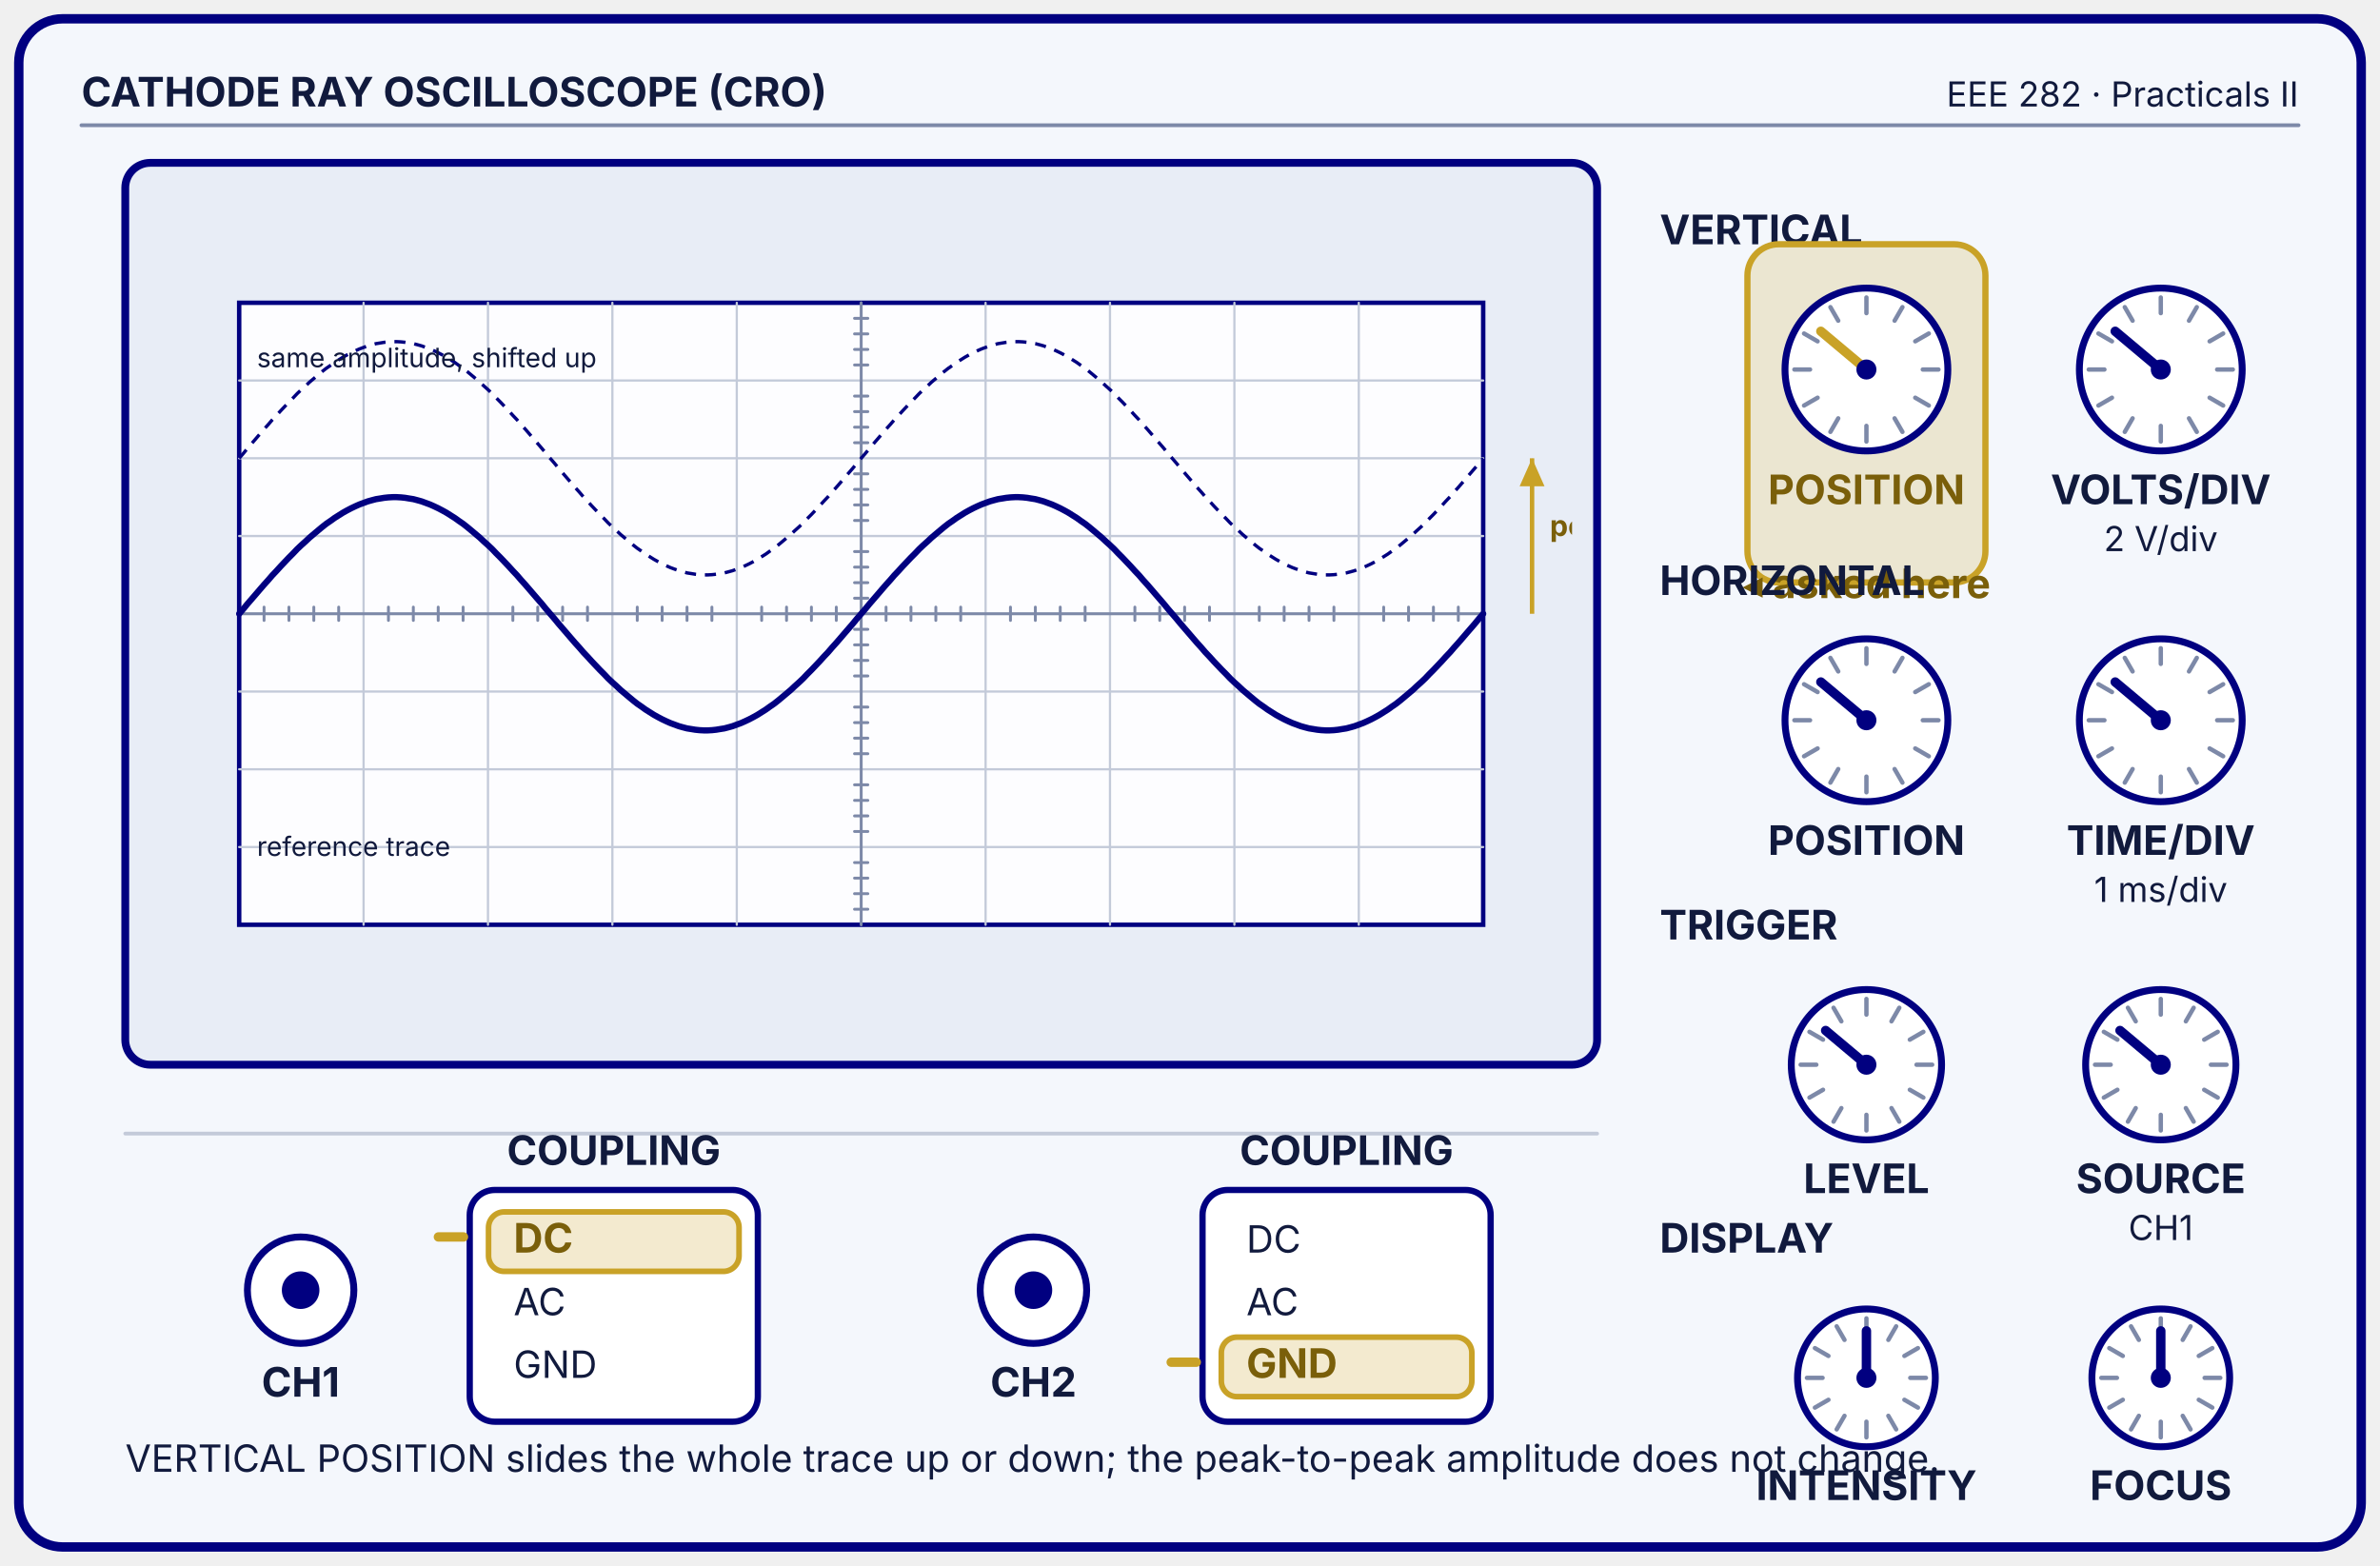
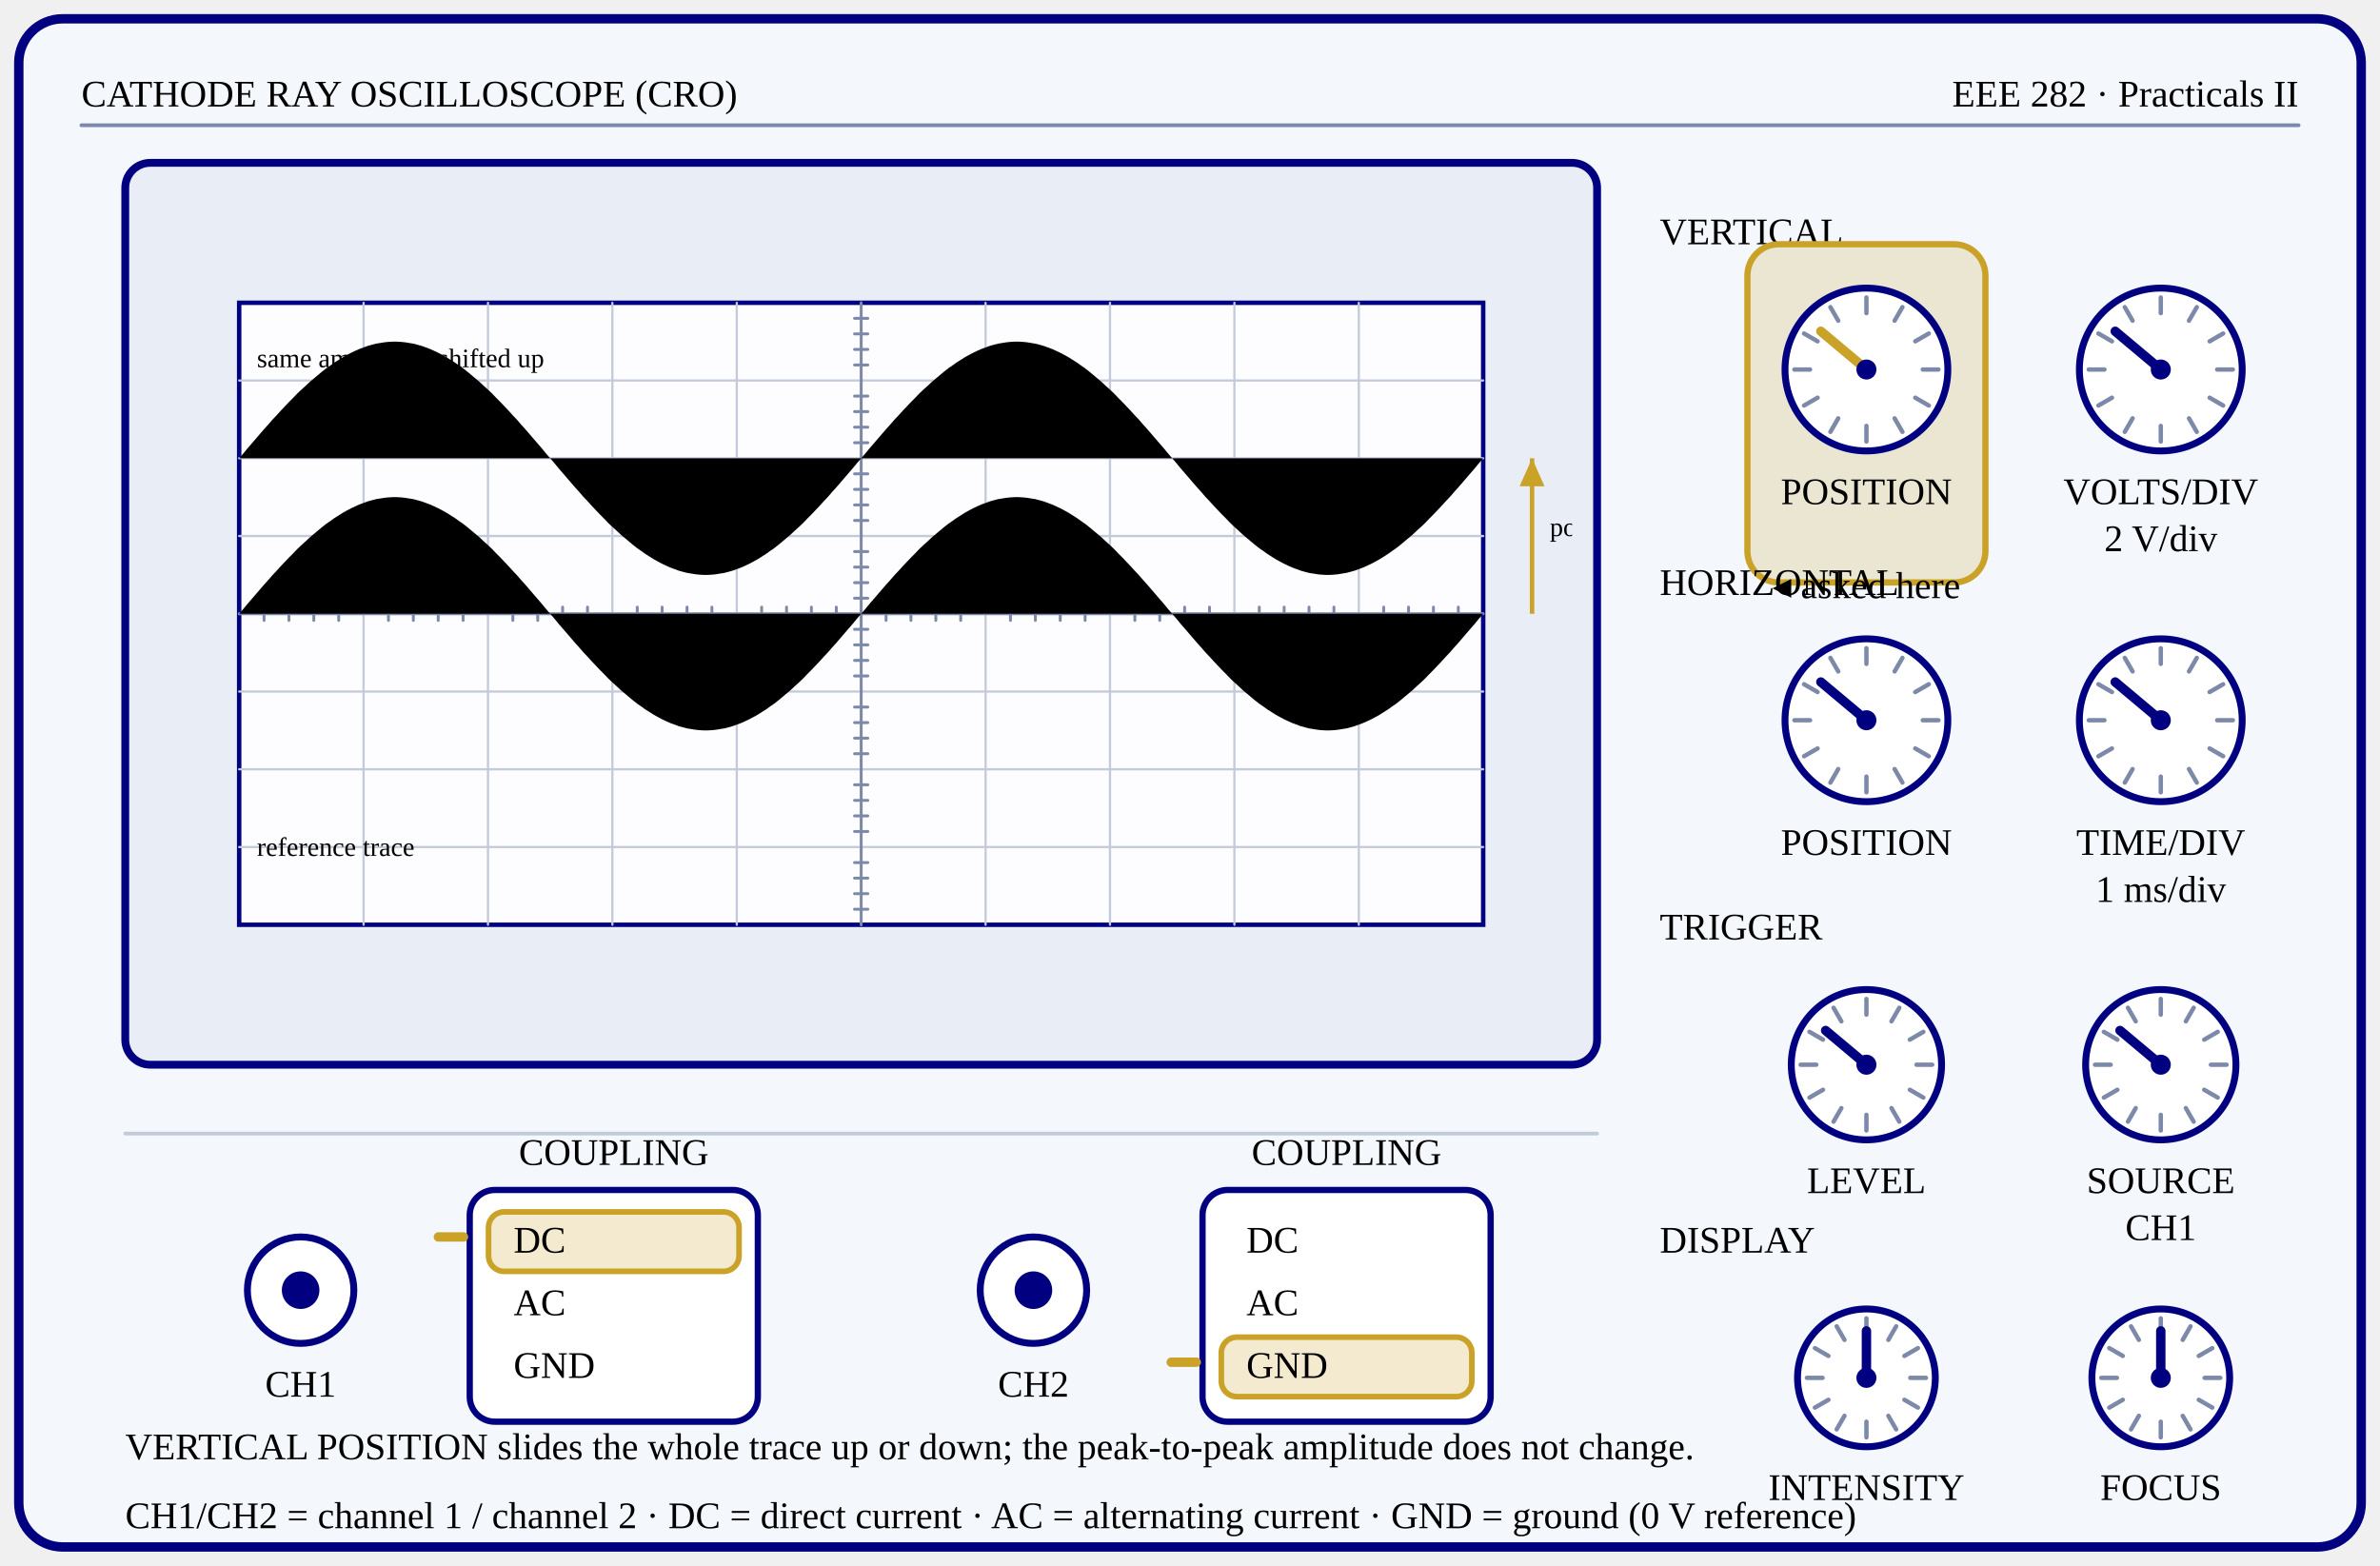
- <svg xmlns="http://www.w3.org/2000/svg" class="diagram-svg" width="760" height="500" viewBox="0 0 760 500" preserveAspectRatio="xMidYMid meet" role="img" aria-label="Full CRO front panel — VERTICAL POSITION slides the trace without changing its amplitude">
-   <style>
-  text{font-family:Inter,Arial,Helvetica,sans-serif;fill:#111a3d}
-  .gl{stroke:#c3cad9;stroke-width:1}.ax{stroke:#7d89a8;stroke-width:1.3}
-  .ac{fill:none;stroke:#B08A1B;stroke-width:2.2}
-  .t11{font-size:11px}.t12{font-size:12px}.t13{font-size:13px}.t15{font-size:15px}
-  .tb{font-size:13px;font-weight:700}.tg{font-size:13px;font-weight:700;fill:#7a5f0a}
-  .l{fill:none;stroke:#010080;stroke-width:2.4;stroke-linecap:round;stroke-linejoin:round}
-  .w{fill:none;stroke:#010080;stroke-width:2.8;stroke-linejoin:round;stroke-linecap:round}
-  .w2{fill:none;stroke:#a52a2a;stroke-width:2.6;stroke-linejoin:round;stroke-linecap:round}
-  .dm{fill:none;stroke:#010080;stroke-width:1.5;stroke-dasharray:5 4}
-  .dg{fill:none;stroke:#1e7a45;stroke-width:1.5;stroke-dasharray:6 4}
- </style>
+ <svg xmlns="http://www.w3.org/2000/svg" class="diagram-svg" viewBox="0 0 760 500" preserveAspectRatio="xMidYMid meet" role="img">
  <rect x="6" y="6" width="748" height="488" rx="14" fill="#f4f7fc" stroke="#010080" stroke-width="3" />
  <text class="tb" x="26" y="34">CATHODE RAY OSCILLOSCOPE (CRO)</text>
  <text class="t11" x="734" y="34" text-anchor="end">EEE 282 · Practicals II</text>
  <line x1="26" y1="40" x2="734" y2="40" stroke="#7d89a8" stroke-width="1.2" stroke-linecap="round" />
  <rect x="40" y="52" width="470" height="288" rx="8" fill="#e8edf6" stroke="#010080" stroke-width="2.5" />
  <svg x="48" y="60" width="454" height="272" viewBox="0 0 640 320" preserveAspectRatio="xMidYMid meet">
    <rect x="40" y="20" width="560" height="280" fill="#fdfdff" stroke="#010080" stroke-width="2" />
    <line x1="96" y1="20" x2="96" y2="300" stroke="#c3cad9" stroke-width="1" stroke-linecap="round" />
    <line x1="152" y1="20" x2="152" y2="300" stroke="#c3cad9" stroke-width="1" stroke-linecap="round" />
    <line x1="208" y1="20" x2="208" y2="300" stroke="#c3cad9" stroke-width="1" stroke-linecap="round" />
    <line x1="264" y1="20" x2="264" y2="300" stroke="#c3cad9" stroke-width="1" stroke-linecap="round" />
    <line x1="320" y1="20" x2="320" y2="300" stroke="#c3cad9" stroke-width="1" stroke-linecap="round" />
    <line x1="376" y1="20" x2="376" y2="300" stroke="#c3cad9" stroke-width="1" stroke-linecap="round" />
    <line x1="432" y1="20" x2="432" y2="300" stroke="#c3cad9" stroke-width="1" stroke-linecap="round" />
    <line x1="488" y1="20" x2="488" y2="300" stroke="#c3cad9" stroke-width="1" stroke-linecap="round" />
    <line x1="544" y1="20" x2="544" y2="300" stroke="#c3cad9" stroke-width="1" stroke-linecap="round" />
    <line x1="40" y1="55" x2="600" y2="55" stroke="#c3cad9" stroke-width="1" stroke-linecap="round" />
    <line x1="40" y1="90" x2="600" y2="90" stroke="#c3cad9" stroke-width="1" stroke-linecap="round" />
    <line x1="40" y1="125" x2="600" y2="125" stroke="#c3cad9" stroke-width="1" stroke-linecap="round" />
    <line x1="40" y1="160" x2="600" y2="160" stroke="#c3cad9" stroke-width="1" stroke-linecap="round" />
    <line x1="40" y1="195" x2="600" y2="195" stroke="#c3cad9" stroke-width="1" stroke-linecap="round" />
    <line x1="40" y1="230" x2="600" y2="230" stroke="#c3cad9" stroke-width="1" stroke-linecap="round" />
    <line x1="40" y1="265" x2="600" y2="265" stroke="#c3cad9" stroke-width="1" stroke-linecap="round" />
    <line x1="40" y1="160" x2="600" y2="160" stroke="#7d89a8" stroke-width="1.3" stroke-linecap="round" />
    <line x1="320" y1="20" x2="320" y2="300" stroke="#7d89a8" stroke-width="1.3" stroke-linecap="round" />
    <line x1="51.2" y1="157" x2="51.2" y2="163" stroke="#7d89a8" stroke-width="1.3" stroke-linecap="round" />
    <line x1="62.4" y1="157" x2="62.4" y2="163" stroke="#7d89a8" stroke-width="1.3" stroke-linecap="round" />
    <line x1="73.6" y1="157" x2="73.6" y2="163" stroke="#7d89a8" stroke-width="1.3" stroke-linecap="round" />
    <line x1="84.8" y1="157" x2="84.8" y2="163" stroke="#7d89a8" stroke-width="1.3" stroke-linecap="round" />
    <line x1="107.2" y1="157" x2="107.2" y2="163" stroke="#7d89a8" stroke-width="1.3" stroke-linecap="round" />
    <line x1="118.4" y1="157" x2="118.4" y2="163" stroke="#7d89a8" stroke-width="1.3" stroke-linecap="round" />
    <line x1="129.6" y1="157" x2="129.6" y2="163" stroke="#7d89a8" stroke-width="1.3" stroke-linecap="round" />
    <line x1="140.8" y1="157" x2="140.8" y2="163" stroke="#7d89a8" stroke-width="1.3" stroke-linecap="round" />
    <line x1="163.2" y1="157" x2="163.2" y2="163" stroke="#7d89a8" stroke-width="1.3" stroke-linecap="round" />
    <line x1="174.4" y1="157" x2="174.4" y2="163" stroke="#7d89a8" stroke-width="1.3" stroke-linecap="round" />
    <line x1="185.6" y1="157" x2="185.6" y2="163" stroke="#7d89a8" stroke-width="1.3" stroke-linecap="round" />
    <line x1="196.8" y1="157" x2="196.8" y2="163" stroke="#7d89a8" stroke-width="1.3" stroke-linecap="round" />
    <line x1="219.2" y1="157" x2="219.2" y2="163" stroke="#7d89a8" stroke-width="1.3" stroke-linecap="round" />
    <line x1="230.4" y1="157" x2="230.4" y2="163" stroke="#7d89a8" stroke-width="1.3" stroke-linecap="round" />
    <line x1="241.6" y1="157" x2="241.6" y2="163" stroke="#7d89a8" stroke-width="1.3" stroke-linecap="round" />
    <line x1="252.8" y1="157" x2="252.8" y2="163" stroke="#7d89a8" stroke-width="1.3" stroke-linecap="round" />
    <line x1="275.2" y1="157" x2="275.2" y2="163" stroke="#7d89a8" stroke-width="1.3" stroke-linecap="round" />
    <line x1="286.4" y1="157" x2="286.4" y2="163" stroke="#7d89a8" stroke-width="1.3" stroke-linecap="round" />
    <line x1="297.6" y1="157" x2="297.6" y2="163" stroke="#7d89a8" stroke-width="1.3" stroke-linecap="round" />
    <line x1="308.8" y1="157" x2="308.8" y2="163" stroke="#7d89a8" stroke-width="1.3" stroke-linecap="round" />
    <line x1="331.2" y1="157" x2="331.2" y2="163" stroke="#7d89a8" stroke-width="1.3" stroke-linecap="round" />
    <line x1="342.4" y1="157" x2="342.4" y2="163" stroke="#7d89a8" stroke-width="1.3" stroke-linecap="round" />
    <line x1="353.6" y1="157" x2="353.6" y2="163" stroke="#7d89a8" stroke-width="1.3" stroke-linecap="round" />
    <line x1="364.8" y1="157" x2="364.8" y2="163" stroke="#7d89a8" stroke-width="1.3" stroke-linecap="round" />
    <line x1="387.2" y1="157" x2="387.2" y2="163" stroke="#7d89a8" stroke-width="1.3" stroke-linecap="round" />
    <line x1="398.4" y1="157" x2="398.4" y2="163" stroke="#7d89a8" stroke-width="1.3" stroke-linecap="round" />
    <line x1="409.6" y1="157" x2="409.6" y2="163" stroke="#7d89a8" stroke-width="1.3" stroke-linecap="round" />
    <line x1="420.8" y1="157" x2="420.8" y2="163" stroke="#7d89a8" stroke-width="1.3" stroke-linecap="round" />
    <line x1="443.2" y1="157" x2="443.2" y2="163" stroke="#7d89a8" stroke-width="1.3" stroke-linecap="round" />
    <line x1="454.4" y1="157" x2="454.4" y2="163" stroke="#7d89a8" stroke-width="1.3" stroke-linecap="round" />
    <line x1="465.6" y1="157" x2="465.6" y2="163" stroke="#7d89a8" stroke-width="1.3" stroke-linecap="round" />
    <line x1="476.8" y1="157" x2="476.8" y2="163" stroke="#7d89a8" stroke-width="1.3" stroke-linecap="round" />
    <line x1="499.2" y1="157" x2="499.2" y2="163" stroke="#7d89a8" stroke-width="1.3" stroke-linecap="round" />
    <line x1="510.4" y1="157" x2="510.4" y2="163" stroke="#7d89a8" stroke-width="1.3" stroke-linecap="round" />
    <line x1="521.6" y1="157" x2="521.6" y2="163" stroke="#7d89a8" stroke-width="1.3" stroke-linecap="round" />
    <line x1="532.8" y1="157" x2="532.8" y2="163" stroke="#7d89a8" stroke-width="1.3" stroke-linecap="round" />
    <line x1="555.2" y1="157" x2="555.2" y2="163" stroke="#7d89a8" stroke-width="1.3" stroke-linecap="round" />
    <line x1="566.4" y1="157" x2="566.4" y2="163" stroke="#7d89a8" stroke-width="1.3" stroke-linecap="round" />
    <line x1="577.6" y1="157" x2="577.6" y2="163" stroke="#7d89a8" stroke-width="1.3" stroke-linecap="round" />
    <line x1="588.8" y1="157" x2="588.8" y2="163" stroke="#7d89a8" stroke-width="1.3" stroke-linecap="round" />
    <line x1="317" y1="27" x2="323" y2="27" stroke="#7d89a8" stroke-width="1.3" stroke-linecap="round" />
    <line x1="317" y1="34" x2="323" y2="34" stroke="#7d89a8" stroke-width="1.3" stroke-linecap="round" />
    <line x1="317" y1="41" x2="323" y2="41" stroke="#7d89a8" stroke-width="1.3" stroke-linecap="round" />
    <line x1="317" y1="48" x2="323" y2="48" stroke="#7d89a8" stroke-width="1.3" stroke-linecap="round" />
    <line x1="317" y1="62" x2="323" y2="62" stroke="#7d89a8" stroke-width="1.3" stroke-linecap="round" />
    <line x1="317" y1="69" x2="323" y2="69" stroke="#7d89a8" stroke-width="1.3" stroke-linecap="round" />
    <line x1="317" y1="76" x2="323" y2="76" stroke="#7d89a8" stroke-width="1.3" stroke-linecap="round" />
    <line x1="317" y1="83" x2="323" y2="83" stroke="#7d89a8" stroke-width="1.3" stroke-linecap="round" />
    <line x1="317" y1="97" x2="323" y2="97" stroke="#7d89a8" stroke-width="1.3" stroke-linecap="round" />
    <line x1="317" y1="104" x2="323" y2="104" stroke="#7d89a8" stroke-width="1.3" stroke-linecap="round" />
    <line x1="317" y1="111" x2="323" y2="111" stroke="#7d89a8" stroke-width="1.3" stroke-linecap="round" />
    <line x1="317" y1="118" x2="323" y2="118" stroke="#7d89a8" stroke-width="1.3" stroke-linecap="round" />
    <line x1="317" y1="132" x2="323" y2="132" stroke="#7d89a8" stroke-width="1.3" stroke-linecap="round" />
    <line x1="317" y1="139" x2="323" y2="139" stroke="#7d89a8" stroke-width="1.3" stroke-linecap="round" />
    <line x1="317" y1="146" x2="323" y2="146" stroke="#7d89a8" stroke-width="1.3" stroke-linecap="round" />
    <line x1="317" y1="153" x2="323" y2="153" stroke="#7d89a8" stroke-width="1.3" stroke-linecap="round" />
    <line x1="317" y1="167" x2="323" y2="167" stroke="#7d89a8" stroke-width="1.3" stroke-linecap="round" />
    <line x1="317" y1="174" x2="323" y2="174" stroke="#7d89a8" stroke-width="1.3" stroke-linecap="round" />
    <line x1="317" y1="181" x2="323" y2="181" stroke="#7d89a8" stroke-width="1.3" stroke-linecap="round" />
    <line x1="317" y1="188" x2="323" y2="188" stroke="#7d89a8" stroke-width="1.3" stroke-linecap="round" />
    <line x1="317" y1="202" x2="323" y2="202" stroke="#7d89a8" stroke-width="1.3" stroke-linecap="round" />
    <line x1="317" y1="209" x2="323" y2="209" stroke="#7d89a8" stroke-width="1.3" stroke-linecap="round" />
    <line x1="317" y1="216" x2="323" y2="216" stroke="#7d89a8" stroke-width="1.3" stroke-linecap="round" />
    <line x1="317" y1="223" x2="323" y2="223" stroke="#7d89a8" stroke-width="1.3" stroke-linecap="round" />
    <line x1="317" y1="237" x2="323" y2="237" stroke="#7d89a8" stroke-width="1.3" stroke-linecap="round" />
    <line x1="317" y1="244" x2="323" y2="244" stroke="#7d89a8" stroke-width="1.3" stroke-linecap="round" />
    <line x1="317" y1="251" x2="323" y2="251" stroke="#7d89a8" stroke-width="1.3" stroke-linecap="round" />
    <line x1="317" y1="258" x2="323" y2="258" stroke="#7d89a8" stroke-width="1.3" stroke-linecap="round" />
    <line x1="317" y1="272" x2="323" y2="272" stroke="#7d89a8" stroke-width="1.3" stroke-linecap="round" />
    <line x1="317" y1="279" x2="323" y2="279" stroke="#7d89a8" stroke-width="1.3" stroke-linecap="round" />
    <line x1="317" y1="286" x2="323" y2="286" stroke="#7d89a8" stroke-width="1.3" stroke-linecap="round" />
    <line x1="317" y1="293" x2="323" y2="293" stroke="#7d89a8" stroke-width="1.3" stroke-linecap="round" />
    <path class="w" d="M40.0 160.0 L41.9 157.8 L43.7 155.6 L45.6 153.4 L47.5 151.2 L49.3 149.1 L51.2 146.9 L53.1 144.8 L54.9 142.7 L56.8 140.7 L58.7 138.6 L60.5 136.7 L62.4 134.7 L64.3 132.8 L66.1 130.9 L68.0 129.1 L69.9 127.4 L71.7 125.7 L73.6 124.1 L75.5 122.5 L77.3 121.0 L79.2 119.5 L81.1 118.2 L82.9 116.9 L84.8 115.7 L86.7 114.5 L88.5 113.5 L90.4 112.5 L92.3 111.6 L94.1 110.8 L96.0 110.1 L97.9 109.4 L99.7 108.9 L101.6 108.4 L103.5 108.1 L105.3 107.8 L107.2 107.6 L109.1 107.5 L110.9 107.5 L112.8 107.6 L114.7 107.8 L116.5 108.1 L118.4 108.4 L120.3 108.9 L122.1 109.4 L124.0 110.1 L125.9 110.8 L127.7 111.6 L129.6 112.5 L131.5 113.5 L133.3 114.5 L135.2 115.7 L137.1 116.9 L138.9 118.2 L140.8 119.5 L142.7 121.0 L144.5 122.5 L146.4 124.1 L148.3 125.7 L150.1 127.4 L152.0 129.1 L153.9 130.9 L155.7 132.8 L157.6 134.7 L159.5 136.7 L161.3 138.6 L163.2 140.7 L165.1 142.7 L166.9 144.8 L168.8 146.9 L170.7 149.1 L172.5 151.2 L174.4 153.4 L176.3 155.6 L178.1 157.8 L180.0 160.0 L181.9 162.2 L183.7 164.4 L185.6 166.6 L187.5 168.8 L189.3 170.9 L191.2 173.1 L193.1 175.2 L194.9 177.3 L196.8 179.3 L198.7 181.4 L200.5 183.3 L202.4 185.3 L204.3 187.2 L206.1 189.1 L208.0 190.9 L209.9 192.6 L211.7 194.3 L213.6 195.9 L215.5 197.5 L217.3 199.0 L219.2 200.5 L221.1 201.8 L222.9 203.1 L224.8 204.3 L226.7 205.5 L228.5 206.5 L230.4 207.5 L232.3 208.4 L234.1 209.2 L236.0 209.9 L237.9 210.6 L239.7 211.1 L241.6 211.6 L243.5 211.9 L245.3 212.2 L247.2 212.4 L249.1 212.5 L250.9 212.5 L252.8 212.4 L254.7 212.2 L256.5 211.9 L258.4 211.6 L260.3 211.1 L262.1 210.6 L264.0 209.9 L265.9 209.2 L267.7 208.4 L269.6 207.5 L271.5 206.5 L273.3 205.5 L275.2 204.3 L277.1 203.1 L278.9 201.8 L280.8 200.5 L282.7 199.0 L284.5 197.5 L286.4 195.9 L288.3 194.3 L290.1 192.6 L292.0 190.9 L293.9 189.1 L295.7 187.2 L297.6 185.3 L299.5 183.3 L301.3 181.4 L303.2 179.3 L305.1 177.3 L306.9 175.2 L308.8 173.1 L310.7 170.9 L312.5 168.8 L314.4 166.6 L316.3 164.4 L318.1 162.2 L320.0 160.0 L321.9 157.8 L323.7 155.6 L325.6 153.4 L327.5 151.2 L329.3 149.1 L331.2 146.9 L333.1 144.8 L334.9 142.7 L336.8 140.7 L338.7 138.6 L340.5 136.7 L342.4 134.7 L344.3 132.8 L346.1 130.9 L348.0 129.1 L349.9 127.4 L351.7 125.7 L353.6 124.1 L355.5 122.5 L357.3 121.0 L359.2 119.5 L361.1 118.2 L362.9 116.9 L364.8 115.7 L366.7 114.5 L368.5 113.5 L370.4 112.5 L372.3 111.6 L374.1 110.8 L376.0 110.1 L377.9 109.4 L379.7 108.9 L381.6 108.4 L383.5 108.1 L385.3 107.8 L387.2 107.6 L389.1 107.5 L390.9 107.5 L392.8 107.6 L394.7 107.8 L396.5 108.1 L398.4 108.4 L400.3 108.9 L402.1 109.4 L404.0 110.1 L405.9 110.8 L407.7 111.6 L409.6 112.5 L411.5 113.5 L413.3 114.5 L415.2 115.7 L417.1 116.9 L418.9 118.2 L420.8 119.5 L422.7 121.0 L424.5 122.5 L426.4 124.1 L428.3 125.7 L430.1 127.4 L432.0 129.1 L433.9 130.9 L435.7 132.8 L437.6 134.7 L439.5 136.7 L441.3 138.6 L443.2 140.7 L445.1 142.7 L446.9 144.8 L448.8 146.9 L450.7 149.1 L452.5 151.2 L454.4 153.4 L456.3 155.6 L458.1 157.8 L460.0 160.0 L461.9 162.2 L463.7 164.4 L465.6 166.6 L467.5 168.8 L469.3 170.9 L471.2 173.1 L473.1 175.2 L474.9 177.3 L476.8 179.3 L478.7 181.4 L480.5 183.3 L482.4 185.3 L484.3 187.2 L486.1 189.1 L488.0 190.9 L489.9 192.6 L491.7 194.3 L493.6 195.9 L495.5 197.5 L497.3 199.0 L499.2 200.5 L501.1 201.8 L502.9 203.1 L504.8 204.3 L506.7 205.5 L508.5 206.5 L510.4 207.5 L512.3 208.4 L514.1 209.2 L516.0 209.9 L517.9 210.6 L519.7 211.1 L521.6 211.6 L523.5 211.9 L525.3 212.2 L527.2 212.4 L529.1 212.5 L530.9 212.5 L532.8 212.4 L534.7 212.2 L536.5 211.9 L538.4 211.6 L540.3 211.1 L542.1 210.6 L544.0 209.9 L545.9 209.2 L547.7 208.4 L549.6 207.5 L551.5 206.5 L553.3 205.5 L555.2 204.3 L557.1 203.1 L558.9 201.8 L560.8 200.5 L562.7 199.0 L564.5 197.5 L566.4 195.9 L568.3 194.3 L570.1 192.6 L572.0 190.9 L573.9 189.1 L575.7 187.2 L577.6 185.3 L579.5 183.3 L581.3 181.4 L583.2 179.3 L585.1 177.3 L586.9 175.2 L588.8 173.1 L590.7 170.9 L592.5 168.8 L594.4 166.6 L596.3 164.4 L598.1 162.2 L600.0 160.0" />
    <path class="dm" d="M40.0 90.0 L41.9 87.8 L43.7 85.6 L45.6 83.4 L47.5 81.2 L49.3 79.1 L51.2 76.9 L53.1 74.8 L54.9 72.7 L56.8 70.7 L58.7 68.6 L60.5 66.7 L62.4 64.7 L64.3 62.8 L66.1 60.9 L68.0 59.1 L69.9 57.4 L71.7 55.7 L73.6 54.1 L75.5 52.5 L77.3 51.0 L79.2 49.5 L81.1 48.2 L82.9 46.9 L84.8 45.7 L86.7 44.5 L88.5 43.5 L90.4 42.5 L92.3 41.6 L94.1 40.8 L96.0 40.1 L97.9 39.4 L99.7 38.9 L101.6 38.4 L103.5 38.1 L105.3 37.8 L107.2 37.6 L109.1 37.5 L110.9 37.5 L112.8 37.6 L114.7 37.8 L116.5 38.1 L118.4 38.4 L120.3 38.9 L122.1 39.4 L124.0 40.1 L125.9 40.8 L127.7 41.6 L129.6 42.5 L131.5 43.5 L133.3 44.5 L135.2 45.7 L137.1 46.9 L138.9 48.2 L140.8 49.5 L142.7 51.0 L144.5 52.5 L146.4 54.1 L148.3 55.7 L150.1 57.4 L152.0 59.1 L153.9 60.9 L155.7 62.8 L157.6 64.7 L159.5 66.7 L161.3 68.6 L163.2 70.7 L165.1 72.7 L166.9 74.8 L168.8 76.9 L170.7 79.1 L172.5 81.2 L174.4 83.4 L176.3 85.6 L178.1 87.8 L180.0 90.0 L181.9 92.2 L183.7 94.4 L185.6 96.6 L187.5 98.8 L189.3 100.9 L191.2 103.1 L193.1 105.2 L194.9 107.3 L196.8 109.3 L198.7 111.4 L200.5 113.3 L202.4 115.3 L204.3 117.2 L206.1 119.1 L208.0 120.9 L209.9 122.6 L211.7 124.3 L213.6 125.9 L215.5 127.5 L217.3 129.0 L219.2 130.5 L221.1 131.8 L222.9 133.1 L224.8 134.3 L226.7 135.5 L228.5 136.5 L230.4 137.5 L232.3 138.4 L234.1 139.2 L236.0 139.9 L237.9 140.6 L239.7 141.1 L241.6 141.6 L243.5 141.9 L245.3 142.2 L247.2 142.4 L249.1 142.5 L250.9 142.5 L252.8 142.4 L254.7 142.2 L256.5 141.9 L258.4 141.6 L260.3 141.1 L262.1 140.6 L264.0 139.9 L265.9 139.2 L267.7 138.4 L269.6 137.5 L271.5 136.5 L273.3 135.5 L275.2 134.3 L277.1 133.1 L278.9 131.8 L280.8 130.5 L282.7 129.0 L284.5 127.5 L286.4 125.9 L288.3 124.3 L290.1 122.6 L292.0 120.9 L293.9 119.1 L295.7 117.2 L297.6 115.3 L299.5 113.3 L301.3 111.4 L303.2 109.3 L305.1 107.3 L306.9 105.2 L308.8 103.1 L310.7 100.9 L312.5 98.8 L314.4 96.6 L316.3 94.4 L318.1 92.2 L320.0 90.0 L321.9 87.8 L323.7 85.6 L325.6 83.4 L327.5 81.2 L329.3 79.1 L331.2 76.9 L333.1 74.8 L334.9 72.7 L336.8 70.7 L338.7 68.6 L340.5 66.7 L342.4 64.7 L344.3 62.8 L346.1 60.9 L348.0 59.1 L349.9 57.4 L351.7 55.7 L353.6 54.1 L355.5 52.5 L357.3 51.0 L359.2 49.5 L361.1 48.2 L362.9 46.9 L364.8 45.7 L366.7 44.5 L368.5 43.5 L370.4 42.5 L372.3 41.6 L374.1 40.8 L376.0 40.1 L377.9 39.4 L379.7 38.9 L381.6 38.4 L383.5 38.1 L385.3 37.8 L387.2 37.6 L389.1 37.5 L390.9 37.5 L392.8 37.6 L394.7 37.8 L396.5 38.1 L398.4 38.4 L400.3 38.9 L402.1 39.4 L404.0 40.1 L405.9 40.8 L407.7 41.6 L409.6 42.5 L411.5 43.5 L413.3 44.5 L415.2 45.7 L417.1 46.9 L418.9 48.2 L420.8 49.5 L422.7 51.0 L424.5 52.5 L426.4 54.1 L428.3 55.7 L430.1 57.4 L432.0 59.1 L433.9 60.9 L435.7 62.8 L437.6 64.7 L439.5 66.7 L441.3 68.6 L443.2 70.7 L445.1 72.7 L446.9 74.8 L448.8 76.9 L450.7 79.1 L452.5 81.2 L454.4 83.4 L456.3 85.6 L458.1 87.8 L460.0 90.0 L461.9 92.2 L463.7 94.4 L465.6 96.6 L467.5 98.8 L469.3 100.9 L471.2 103.1 L473.1 105.2 L474.9 107.3 L476.8 109.3 L478.7 111.4 L480.5 113.3 L482.4 115.3 L484.3 117.2 L486.1 119.1 L488.0 120.9 L489.9 122.6 L491.7 124.3 L493.6 125.9 L495.5 127.5 L497.3 129.0 L499.2 130.5 L501.1 131.8 L502.9 133.1 L504.8 134.3 L506.7 135.5 L508.5 136.5 L510.4 137.5 L512.3 138.4 L514.1 139.2 L516.0 139.9 L517.9 140.6 L519.7 141.1 L521.6 141.6 L523.5 141.9 L525.3 142.2 L527.2 142.4 L529.1 142.5 L530.9 142.5 L532.8 142.4 L534.7 142.2 L536.5 141.9 L538.4 141.6 L540.3 141.1 L542.1 140.6 L544.0 139.9 L545.9 139.2 L547.7 138.4 L549.6 137.5 L551.5 136.5 L553.3 135.5 L555.2 134.3 L557.1 133.1 L558.9 131.8 L560.8 130.5 L562.7 129.0 L564.5 127.5 L566.4 125.9 L568.3 124.3 L570.1 122.6 L572.0 120.9 L573.9 119.1 L575.7 117.2 L577.6 115.3 L579.5 113.3 L581.3 111.4 L583.2 109.3 L585.1 107.3 L586.9 105.2 L588.8 103.1 L590.7 100.9 L592.5 98.8 L594.4 96.6 L596.3 94.4 L598.1 92.2 L600.0 90.0" />
    <path d="M622,160 L622,90" fill="none" stroke="#C9A227" stroke-width="2" marker-end="url(#ahsq23)" />
    <defs>
      <marker id="ahsq23" viewBox="0 0 10 10" refX="9" refY="5" markerWidth="7" markerHeight="7" orient="auto-start-reverse">
        <path d="M0,1 L9,5 L0,9 z" fill="#C9A227" />
      </marker>
    </defs>
    <text class="tg" x="630" y="125">position</text>
    <text class="t12" x="48" y="49">same amplitude, shifted up</text>
    <text class="t12" x="48" y="269">reference trace</text>
  </svg>
  <text class="tb" x="530" y="78">VERTICAL</text>
  <rect x="558" y="78" width="76" height="108" rx="10" fill="rgba(201,162,39,0.20)" stroke="#C9A227" stroke-width="2" />
  <circle cx="596" cy="118" r="26" fill="#ffffff" stroke="#010080" stroke-width="2.2" />
  <line x1="580.412" y1="109" x2="576.081" y2="106.5" stroke="#7d89a8" stroke-width="1.4" stroke-linecap="round" />
  <line x1="587" y1="102.412" x2="584.5" y2="98.081" stroke="#7d89a8" stroke-width="1.4" stroke-linecap="round" />
  <line x1="596" y1="100" x2="596" y2="95" stroke="#7d89a8" stroke-width="1.4" stroke-linecap="round" />
  <line x1="605" y1="102.412" x2="607.5" y2="98.081" stroke="#7d89a8" stroke-width="1.4" stroke-linecap="round" />
  <line x1="611.588" y1="109" x2="615.919" y2="106.5" stroke="#7d89a8" stroke-width="1.4" stroke-linecap="round" />
  <line x1="614" y1="118" x2="619" y2="118" stroke="#7d89a8" stroke-width="1.4" stroke-linecap="round" />
  <line x1="611.588" y1="127" x2="615.919" y2="129.5" stroke="#7d89a8" stroke-width="1.4" stroke-linecap="round" />
  <line x1="605" y1="133.588" x2="607.5" y2="137.919" stroke="#7d89a8" stroke-width="1.4" stroke-linecap="round" />
  <line x1="596" y1="136" x2="596" y2="141" stroke="#7d89a8" stroke-width="1.4" stroke-linecap="round" />
  <line x1="587" y1="133.588" x2="584.5" y2="137.919" stroke="#7d89a8" stroke-width="1.4" stroke-linecap="round" />
  <line x1="580.412" y1="127" x2="576.081" y2="129.5" stroke="#7d89a8" stroke-width="1.4" stroke-linecap="round" />
  <line x1="578" y1="118" x2="573" y2="118" stroke="#7d89a8" stroke-width="1.4" stroke-linecap="round" />
  <line x1="596" y1="118" x2="581.445" y2="105.787" stroke="#C9A227" stroke-width="3" stroke-linecap="round" />
  <circle cx="596" cy="118" r="3.2" fill="#010080" />
  <text class="tg" x="596" y="161" text-anchor="middle">POSITION</text>
  <text class="tg" x="596" y="191" text-anchor="middle">◂ asked here</text>
  <circle cx="690" cy="118" r="26" fill="#ffffff" stroke="#010080" stroke-width="2.2" />
  <line x1="674.412" y1="109" x2="670.081" y2="106.5" stroke="#7d89a8" stroke-width="1.4" stroke-linecap="round" />
  <line x1="681" y1="102.412" x2="678.5" y2="98.081" stroke="#7d89a8" stroke-width="1.4" stroke-linecap="round" />
  <line x1="690" y1="100" x2="690" y2="95" stroke="#7d89a8" stroke-width="1.4" stroke-linecap="round" />
  <line x1="699" y1="102.412" x2="701.5" y2="98.081" stroke="#7d89a8" stroke-width="1.4" stroke-linecap="round" />
  <line x1="705.588" y1="109" x2="709.919" y2="106.5" stroke="#7d89a8" stroke-width="1.4" stroke-linecap="round" />
  <line x1="708" y1="118" x2="713" y2="118" stroke="#7d89a8" stroke-width="1.4" stroke-linecap="round" />
  <line x1="705.588" y1="127" x2="709.919" y2="129.5" stroke="#7d89a8" stroke-width="1.4" stroke-linecap="round" />
  <line x1="699" y1="133.588" x2="701.5" y2="137.919" stroke="#7d89a8" stroke-width="1.4" stroke-linecap="round" />
  <line x1="690" y1="136" x2="690" y2="141" stroke="#7d89a8" stroke-width="1.4" stroke-linecap="round" />
  <line x1="681" y1="133.588" x2="678.5" y2="137.919" stroke="#7d89a8" stroke-width="1.4" stroke-linecap="round" />
  <line x1="674.412" y1="127" x2="670.081" y2="129.5" stroke="#7d89a8" stroke-width="1.4" stroke-linecap="round" />
  <line x1="672" y1="118" x2="667" y2="118" stroke="#7d89a8" stroke-width="1.4" stroke-linecap="round" />
  <line x1="690" y1="118" x2="675.445" y2="105.787" stroke="#010080" stroke-width="3" stroke-linecap="round" />
  <circle cx="690" cy="118" r="3.2" fill="#010080" />
  <text class="tb" x="690" y="161" text-anchor="middle">VOLTS/DIV</text>
  <text class="t11" x="690" y="176" text-anchor="middle">2 V/div</text>
  <text class="tb" x="530" y="190">HORIZONTAL</text>
  <circle cx="596" cy="230" r="26" fill="#ffffff" stroke="#010080" stroke-width="2.2" />
  <line x1="580.412" y1="221" x2="576.081" y2="218.5" stroke="#7d89a8" stroke-width="1.4" stroke-linecap="round" />
  <line x1="587" y1="214.412" x2="584.5" y2="210.081" stroke="#7d89a8" stroke-width="1.4" stroke-linecap="round" />
  <line x1="596" y1="212" x2="596" y2="207" stroke="#7d89a8" stroke-width="1.4" stroke-linecap="round" />
  <line x1="605" y1="214.412" x2="607.5" y2="210.081" stroke="#7d89a8" stroke-width="1.4" stroke-linecap="round" />
  <line x1="611.588" y1="221" x2="615.919" y2="218.5" stroke="#7d89a8" stroke-width="1.4" stroke-linecap="round" />
  <line x1="614" y1="230" x2="619" y2="230" stroke="#7d89a8" stroke-width="1.4" stroke-linecap="round" />
  <line x1="611.588" y1="239" x2="615.919" y2="241.5" stroke="#7d89a8" stroke-width="1.4" stroke-linecap="round" />
  <line x1="605" y1="245.588" x2="607.5" y2="249.919" stroke="#7d89a8" stroke-width="1.4" stroke-linecap="round" />
  <line x1="596" y1="248" x2="596" y2="253" stroke="#7d89a8" stroke-width="1.4" stroke-linecap="round" />
  <line x1="587" y1="245.588" x2="584.5" y2="249.919" stroke="#7d89a8" stroke-width="1.4" stroke-linecap="round" />
  <line x1="580.412" y1="239" x2="576.081" y2="241.5" stroke="#7d89a8" stroke-width="1.4" stroke-linecap="round" />
  <line x1="578" y1="230" x2="573" y2="230" stroke="#7d89a8" stroke-width="1.4" stroke-linecap="round" />
  <line x1="596" y1="230" x2="581.445" y2="217.787" stroke="#010080" stroke-width="3" stroke-linecap="round" />
  <circle cx="596" cy="230" r="3.2" fill="#010080" />
  <text class="tb" x="596" y="273" text-anchor="middle">POSITION</text>
  <circle cx="690" cy="230" r="26" fill="#ffffff" stroke="#010080" stroke-width="2.2" />
  <line x1="674.412" y1="221" x2="670.081" y2="218.5" stroke="#7d89a8" stroke-width="1.4" stroke-linecap="round" />
  <line x1="681" y1="214.412" x2="678.5" y2="210.081" stroke="#7d89a8" stroke-width="1.4" stroke-linecap="round" />
  <line x1="690" y1="212" x2="690" y2="207" stroke="#7d89a8" stroke-width="1.4" stroke-linecap="round" />
  <line x1="699" y1="214.412" x2="701.5" y2="210.081" stroke="#7d89a8" stroke-width="1.4" stroke-linecap="round" />
  <line x1="705.588" y1="221" x2="709.919" y2="218.5" stroke="#7d89a8" stroke-width="1.4" stroke-linecap="round" />
  <line x1="708" y1="230" x2="713" y2="230" stroke="#7d89a8" stroke-width="1.4" stroke-linecap="round" />
  <line x1="705.588" y1="239" x2="709.919" y2="241.5" stroke="#7d89a8" stroke-width="1.4" stroke-linecap="round" />
  <line x1="699" y1="245.588" x2="701.5" y2="249.919" stroke="#7d89a8" stroke-width="1.4" stroke-linecap="round" />
  <line x1="690" y1="248" x2="690" y2="253" stroke="#7d89a8" stroke-width="1.4" stroke-linecap="round" />
  <line x1="681" y1="245.588" x2="678.5" y2="249.919" stroke="#7d89a8" stroke-width="1.4" stroke-linecap="round" />
  <line x1="674.412" y1="239" x2="670.081" y2="241.5" stroke="#7d89a8" stroke-width="1.4" stroke-linecap="round" />
  <line x1="672" y1="230" x2="667" y2="230" stroke="#7d89a8" stroke-width="1.4" stroke-linecap="round" />
  <line x1="690" y1="230" x2="675.445" y2="217.787" stroke="#010080" stroke-width="3" stroke-linecap="round" />
  <circle cx="690" cy="230" r="3.2" fill="#010080" />
  <text class="tb" x="690" y="273" text-anchor="middle">TIME/DIV</text>
  <text class="t11" x="690" y="288" text-anchor="middle">1 ms/div</text>
  <text class="tb" x="530" y="300">TRIGGER</text>
  <circle cx="596" cy="340" r="24" fill="#ffffff" stroke="#010080" stroke-width="2.2" />
  <line x1="582.144" y1="332" x2="577.813" y2="329.5" stroke="#7d89a8" stroke-width="1.4" stroke-linecap="round" />
  <line x1="588" y1="326.144" x2="585.5" y2="321.813" stroke="#7d89a8" stroke-width="1.4" stroke-linecap="round" />
  <line x1="596" y1="324" x2="596" y2="319" stroke="#7d89a8" stroke-width="1.4" stroke-linecap="round" />
  <line x1="604" y1="326.144" x2="606.5" y2="321.813" stroke="#7d89a8" stroke-width="1.4" stroke-linecap="round" />
  <line x1="609.856" y1="332" x2="614.187" y2="329.5" stroke="#7d89a8" stroke-width="1.4" stroke-linecap="round" />
  <line x1="612" y1="340" x2="617" y2="340" stroke="#7d89a8" stroke-width="1.4" stroke-linecap="round" />
  <line x1="609.856" y1="348" x2="614.187" y2="350.5" stroke="#7d89a8" stroke-width="1.4" stroke-linecap="round" />
  <line x1="604" y1="353.856" x2="606.5" y2="358.187" stroke="#7d89a8" stroke-width="1.4" stroke-linecap="round" />
  <line x1="596" y1="356" x2="596" y2="361" stroke="#7d89a8" stroke-width="1.4" stroke-linecap="round" />
  <line x1="588" y1="353.856" x2="585.5" y2="358.187" stroke="#7d89a8" stroke-width="1.4" stroke-linecap="round" />
  <line x1="582.144" y1="348" x2="577.813" y2="350.5" stroke="#7d89a8" stroke-width="1.4" stroke-linecap="round" />
  <line x1="580" y1="340" x2="575" y2="340" stroke="#7d89a8" stroke-width="1.4" stroke-linecap="round" />
  <line x1="596" y1="340" x2="582.977" y2="329.073" stroke="#010080" stroke-width="3" stroke-linecap="round" />
  <circle cx="596" cy="340" r="3.2" fill="#010080" />
  <text class="tb" x="596" y="381" text-anchor="middle">LEVEL</text>
  <circle cx="690" cy="340" r="24" fill="#ffffff" stroke="#010080" stroke-width="2.2" />
  <line x1="676.144" y1="332" x2="671.813" y2="329.5" stroke="#7d89a8" stroke-width="1.4" stroke-linecap="round" />
  <line x1="682" y1="326.144" x2="679.5" y2="321.813" stroke="#7d89a8" stroke-width="1.4" stroke-linecap="round" />
  <line x1="690" y1="324" x2="690" y2="319" stroke="#7d89a8" stroke-width="1.4" stroke-linecap="round" />
  <line x1="698" y1="326.144" x2="700.5" y2="321.813" stroke="#7d89a8" stroke-width="1.4" stroke-linecap="round" />
  <line x1="703.856" y1="332" x2="708.187" y2="329.5" stroke="#7d89a8" stroke-width="1.4" stroke-linecap="round" />
  <line x1="706" y1="340" x2="711" y2="340" stroke="#7d89a8" stroke-width="1.4" stroke-linecap="round" />
  <line x1="703.856" y1="348" x2="708.187" y2="350.5" stroke="#7d89a8" stroke-width="1.4" stroke-linecap="round" />
  <line x1="698" y1="353.856" x2="700.5" y2="358.187" stroke="#7d89a8" stroke-width="1.4" stroke-linecap="round" />
  <line x1="690" y1="356" x2="690" y2="361" stroke="#7d89a8" stroke-width="1.4" stroke-linecap="round" />
  <line x1="682" y1="353.856" x2="679.5" y2="358.187" stroke="#7d89a8" stroke-width="1.4" stroke-linecap="round" />
  <line x1="676.144" y1="348" x2="671.813" y2="350.5" stroke="#7d89a8" stroke-width="1.4" stroke-linecap="round" />
  <line x1="674" y1="340" x2="669" y2="340" stroke="#7d89a8" stroke-width="1.4" stroke-linecap="round" />
  <line x1="690" y1="340" x2="676.977" y2="329.073" stroke="#010080" stroke-width="3" stroke-linecap="round" />
  <circle cx="690" cy="340" r="3.2" fill="#010080" />
  <text class="tb" x="690" y="381" text-anchor="middle">SOURCE</text>
  <text class="t11" x="690" y="396" text-anchor="middle">CH1</text>
  <text class="tb" x="530" y="400">DISPLAY</text>
  <circle cx="596" cy="440" r="22" fill="#ffffff" stroke="#010080" stroke-width="2.2" />
  <line x1="583.876" y1="433" x2="579.546" y2="430.5" stroke="#7d89a8" stroke-width="1.4" stroke-linecap="round" />
  <line x1="589" y1="427.876" x2="586.5" y2="423.546" stroke="#7d89a8" stroke-width="1.4" stroke-linecap="round" />
  <line x1="596" y1="426" x2="596" y2="421" stroke="#7d89a8" stroke-width="1.4" stroke-linecap="round" />
  <line x1="603" y1="427.876" x2="605.5" y2="423.546" stroke="#7d89a8" stroke-width="1.4" stroke-linecap="round" />
  <line x1="608.124" y1="433" x2="612.454" y2="430.5" stroke="#7d89a8" stroke-width="1.4" stroke-linecap="round" />
  <line x1="610" y1="440" x2="615" y2="440" stroke="#7d89a8" stroke-width="1.4" stroke-linecap="round" />
  <line x1="608.124" y1="447" x2="612.454" y2="449.5" stroke="#7d89a8" stroke-width="1.4" stroke-linecap="round" />
  <line x1="603" y1="452.124" x2="605.5" y2="456.454" stroke="#7d89a8" stroke-width="1.4" stroke-linecap="round" />
  <line x1="596" y1="454" x2="596" y2="459" stroke="#7d89a8" stroke-width="1.4" stroke-linecap="round" />
  <line x1="589" y1="452.124" x2="586.5" y2="456.454" stroke="#7d89a8" stroke-width="1.4" stroke-linecap="round" />
  <line x1="583.876" y1="447" x2="579.546" y2="449.5" stroke="#7d89a8" stroke-width="1.4" stroke-linecap="round" />
  <line x1="582" y1="440" x2="577" y2="440" stroke="#7d89a8" stroke-width="1.4" stroke-linecap="round" />
  <line x1="596" y1="440" x2="596" y2="425" stroke="#010080" stroke-width="3" stroke-linecap="round" />
  <circle cx="596" cy="440" r="3.2" fill="#010080" />
  <text class="tb" x="596" y="479" text-anchor="middle">INTENSITY</text>
  <circle cx="690" cy="440" r="22" fill="#ffffff" stroke="#010080" stroke-width="2.2" />
  <line x1="677.876" y1="433" x2="673.546" y2="430.5" stroke="#7d89a8" stroke-width="1.4" stroke-linecap="round" />
  <line x1="683" y1="427.876" x2="680.5" y2="423.546" stroke="#7d89a8" stroke-width="1.4" stroke-linecap="round" />
  <line x1="690" y1="426" x2="690" y2="421" stroke="#7d89a8" stroke-width="1.4" stroke-linecap="round" />
  <line x1="697" y1="427.876" x2="699.5" y2="423.546" stroke="#7d89a8" stroke-width="1.4" stroke-linecap="round" />
  <line x1="702.124" y1="433" x2="706.454" y2="430.5" stroke="#7d89a8" stroke-width="1.4" stroke-linecap="round" />
  <line x1="704" y1="440" x2="709" y2="440" stroke="#7d89a8" stroke-width="1.4" stroke-linecap="round" />
  <line x1="702.124" y1="447" x2="706.454" y2="449.5" stroke="#7d89a8" stroke-width="1.4" stroke-linecap="round" />
  <line x1="697" y1="452.124" x2="699.5" y2="456.454" stroke="#7d89a8" stroke-width="1.4" stroke-linecap="round" />
  <line x1="690" y1="454" x2="690" y2="459" stroke="#7d89a8" stroke-width="1.4" stroke-linecap="round" />
  <line x1="683" y1="452.124" x2="680.5" y2="456.454" stroke="#7d89a8" stroke-width="1.4" stroke-linecap="round" />
  <line x1="677.876" y1="447" x2="673.546" y2="449.5" stroke="#7d89a8" stroke-width="1.4" stroke-linecap="round" />
  <line x1="676" y1="440" x2="671" y2="440" stroke="#7d89a8" stroke-width="1.4" stroke-linecap="round" />
  <line x1="690" y1="440" x2="690" y2="425" stroke="#010080" stroke-width="3" stroke-linecap="round" />
  <circle cx="690" cy="440" r="3.2" fill="#010080" />
  <text class="tb" x="690" y="479" text-anchor="middle">FOCUS</text>
  <line x1="40" y1="362" x2="510" y2="362" stroke="#c3cad9" stroke-width="1.2" stroke-linecap="round" />
  <circle cx="96" cy="412" r="17" fill="#ffffff" stroke="#010080" stroke-width="2.2" />
  <circle cx="96" cy="412" r="6" fill="#010080" />
  <text class="tb" x="96" y="446" text-anchor="middle">CH1</text>
  <rect x="150" y="380" width="92" height="74" rx="8" fill="#ffffff" stroke="#010080" stroke-width="2" />
  <text class="tb" x="196" y="372" text-anchor="middle">COUPLING</text>
  <rect x="156" y="387" width="80" height="19" rx="5" fill="rgba(201,162,39,0.22)" stroke="#C9A227" stroke-width="1.8" />
  <text class="tg" x="164" y="400">DC</text>
  <text class="t12" x="164" y="420">AC</text>
  <text class="t12" x="164" y="440">GND</text>
  <line x1="140" y1="395" x2="148" y2="395" stroke="#C9A227" stroke-width="3" stroke-linecap="round" />
  <circle cx="330" cy="412" r="17" fill="#ffffff" stroke="#010080" stroke-width="2.2" />
  <circle cx="330" cy="412" r="6" fill="#010080" />
  <text class="tb" x="330" y="446" text-anchor="middle">CH2</text>
  <rect x="384" y="380" width="92" height="74" rx="8" fill="#ffffff" stroke="#010080" stroke-width="2" />
  <text class="tb" x="430" y="372" text-anchor="middle">COUPLING</text>
  <text class="t12" x="398" y="400">DC</text>
  <text class="t12" x="398" y="420">AC</text>
  <rect x="390" y="427" width="80" height="19" rx="5" fill="rgba(201,162,39,0.22)" stroke="#C9A227" stroke-width="1.8" />
  <text class="tg" x="398" y="440">GND</text>
  <line x1="374" y1="435" x2="382" y2="435" stroke="#C9A227" stroke-width="3" stroke-linecap="round" />
-   <text class="t12" x="40" y="470">VERTICAL POSITION slides the whole trace up or down; the peak-to-peak amplitude does not change.</text>
+   <text class="t12" x="40" y="466">VERTICAL POSITION slides the whole trace up or down; the peak-to-peak amplitude does not change.</text>
+   <text class="t10" x="40" y="488">CH1/CH2 = channel 1 / channel 2   ·   DC = direct current   ·   AC = alternating current   ·   GND = ground (0 V reference)</text>
</svg>
